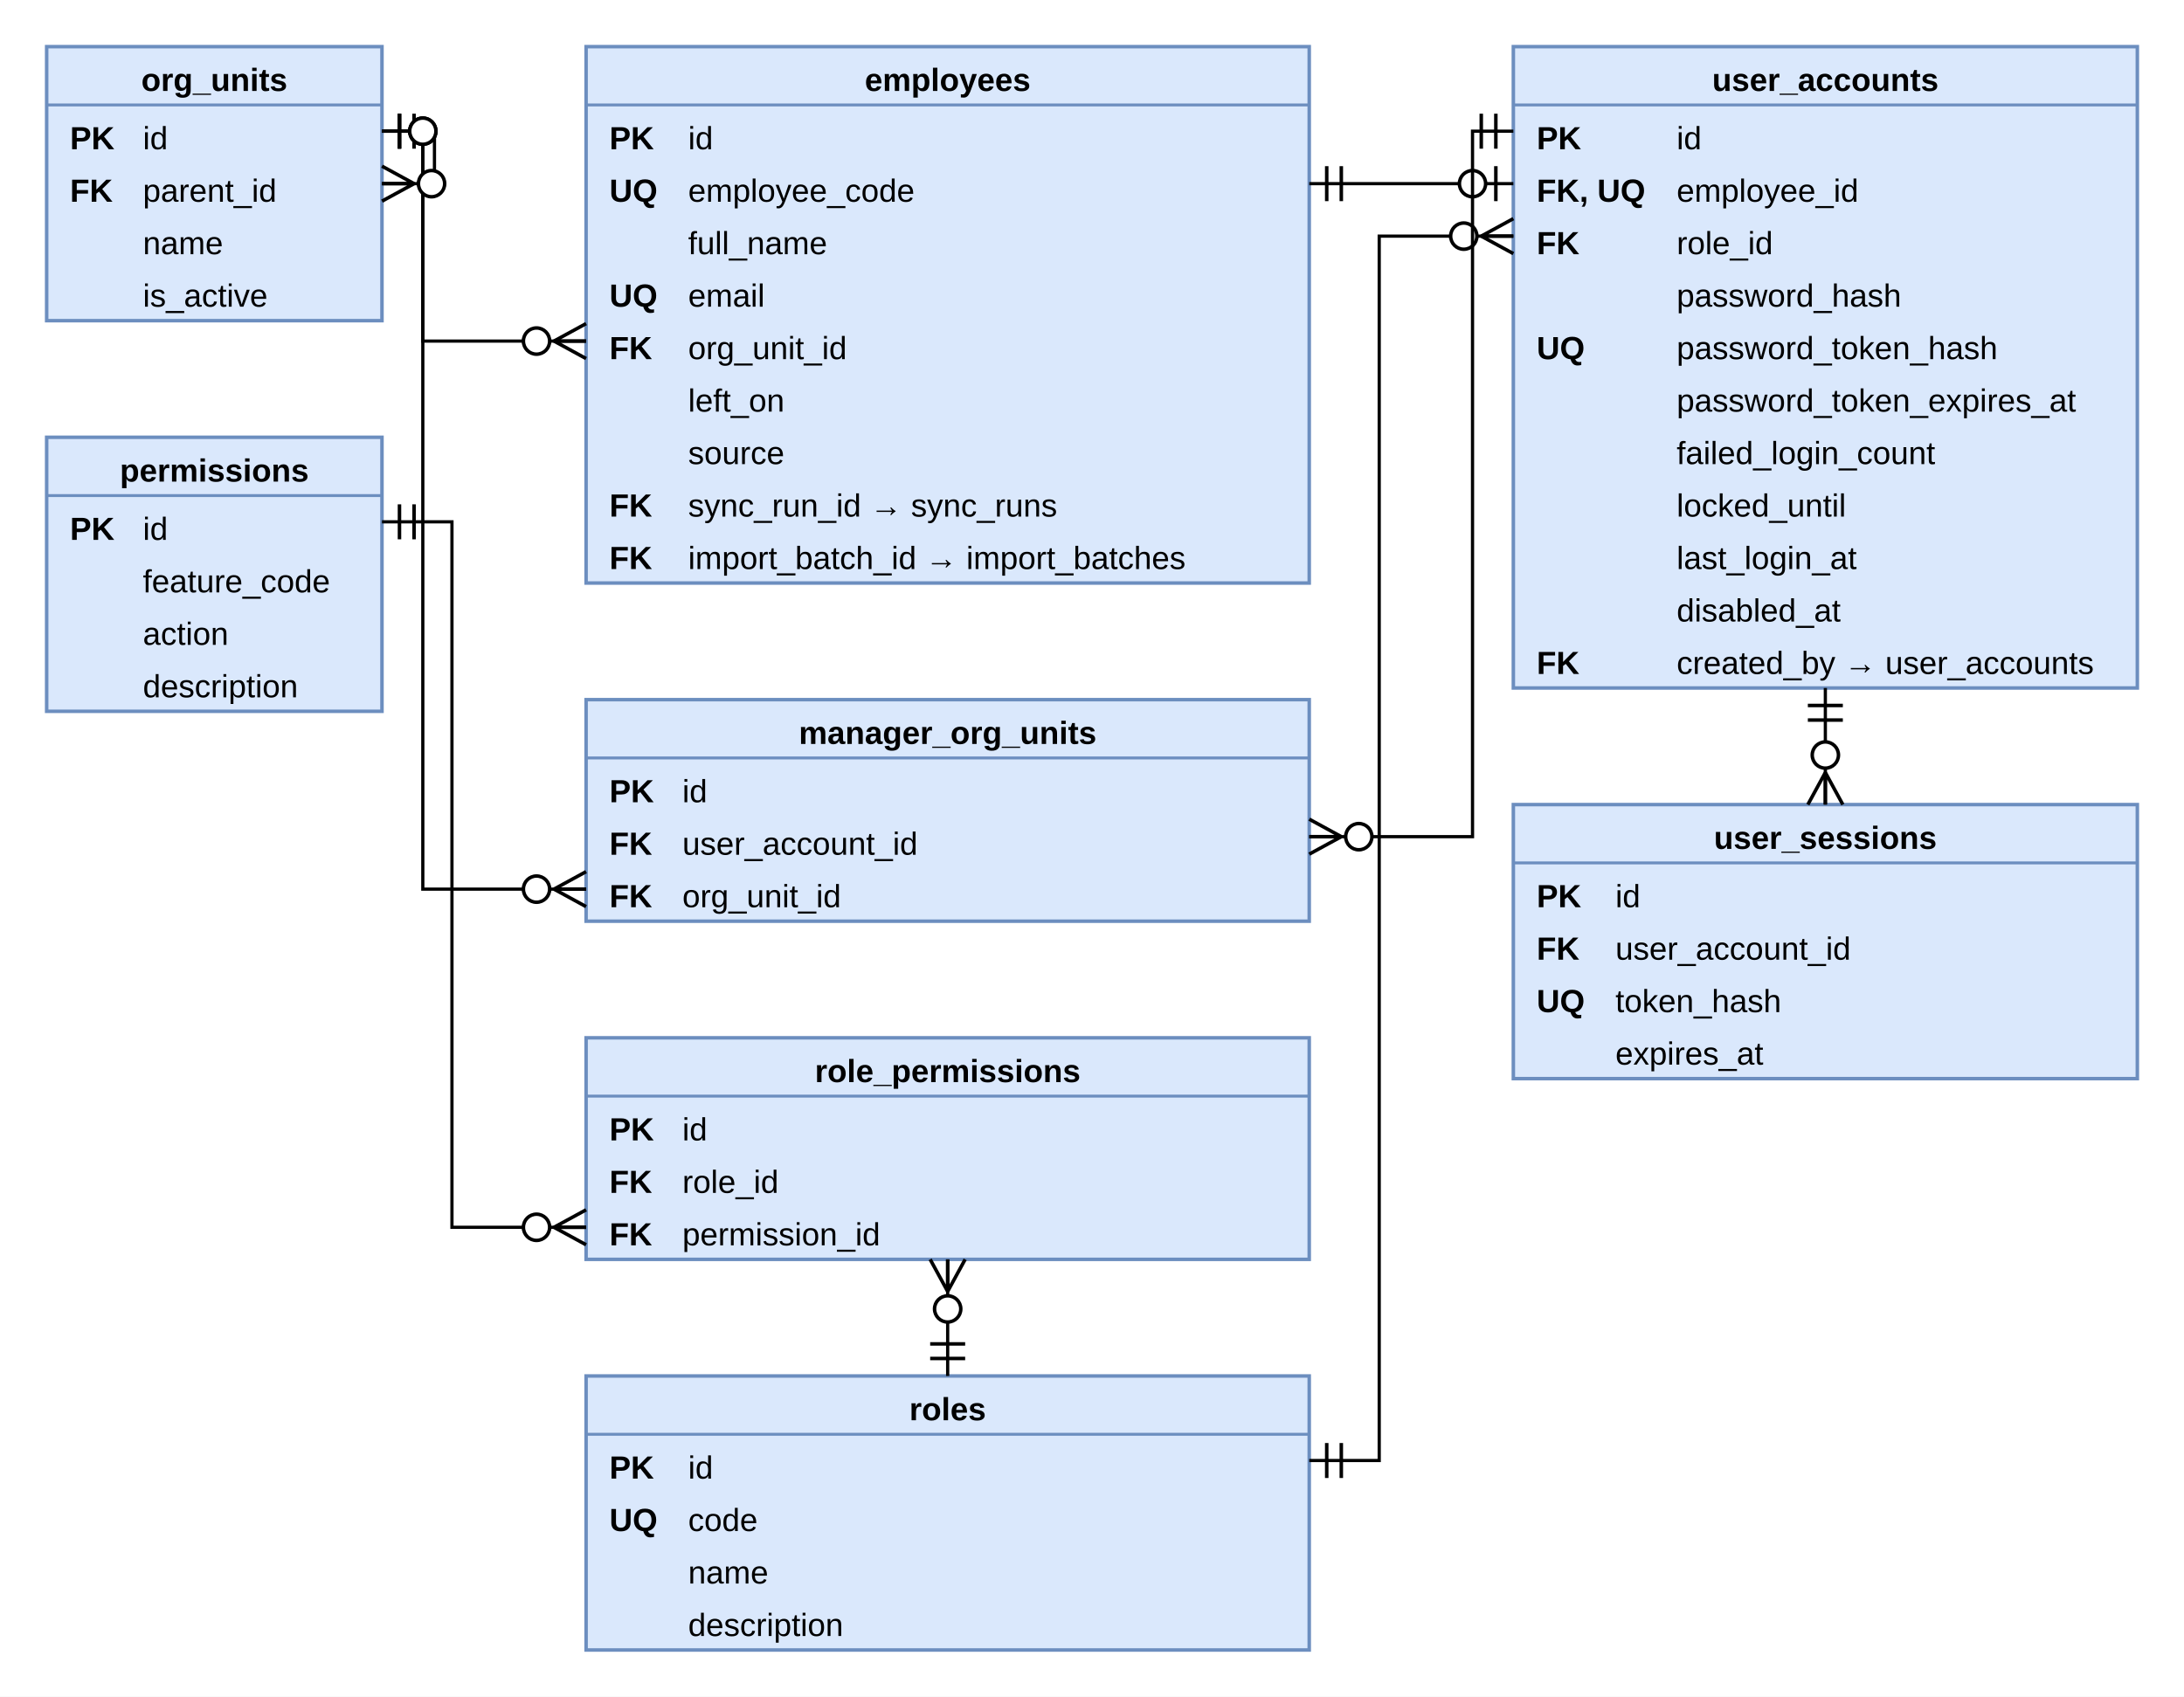
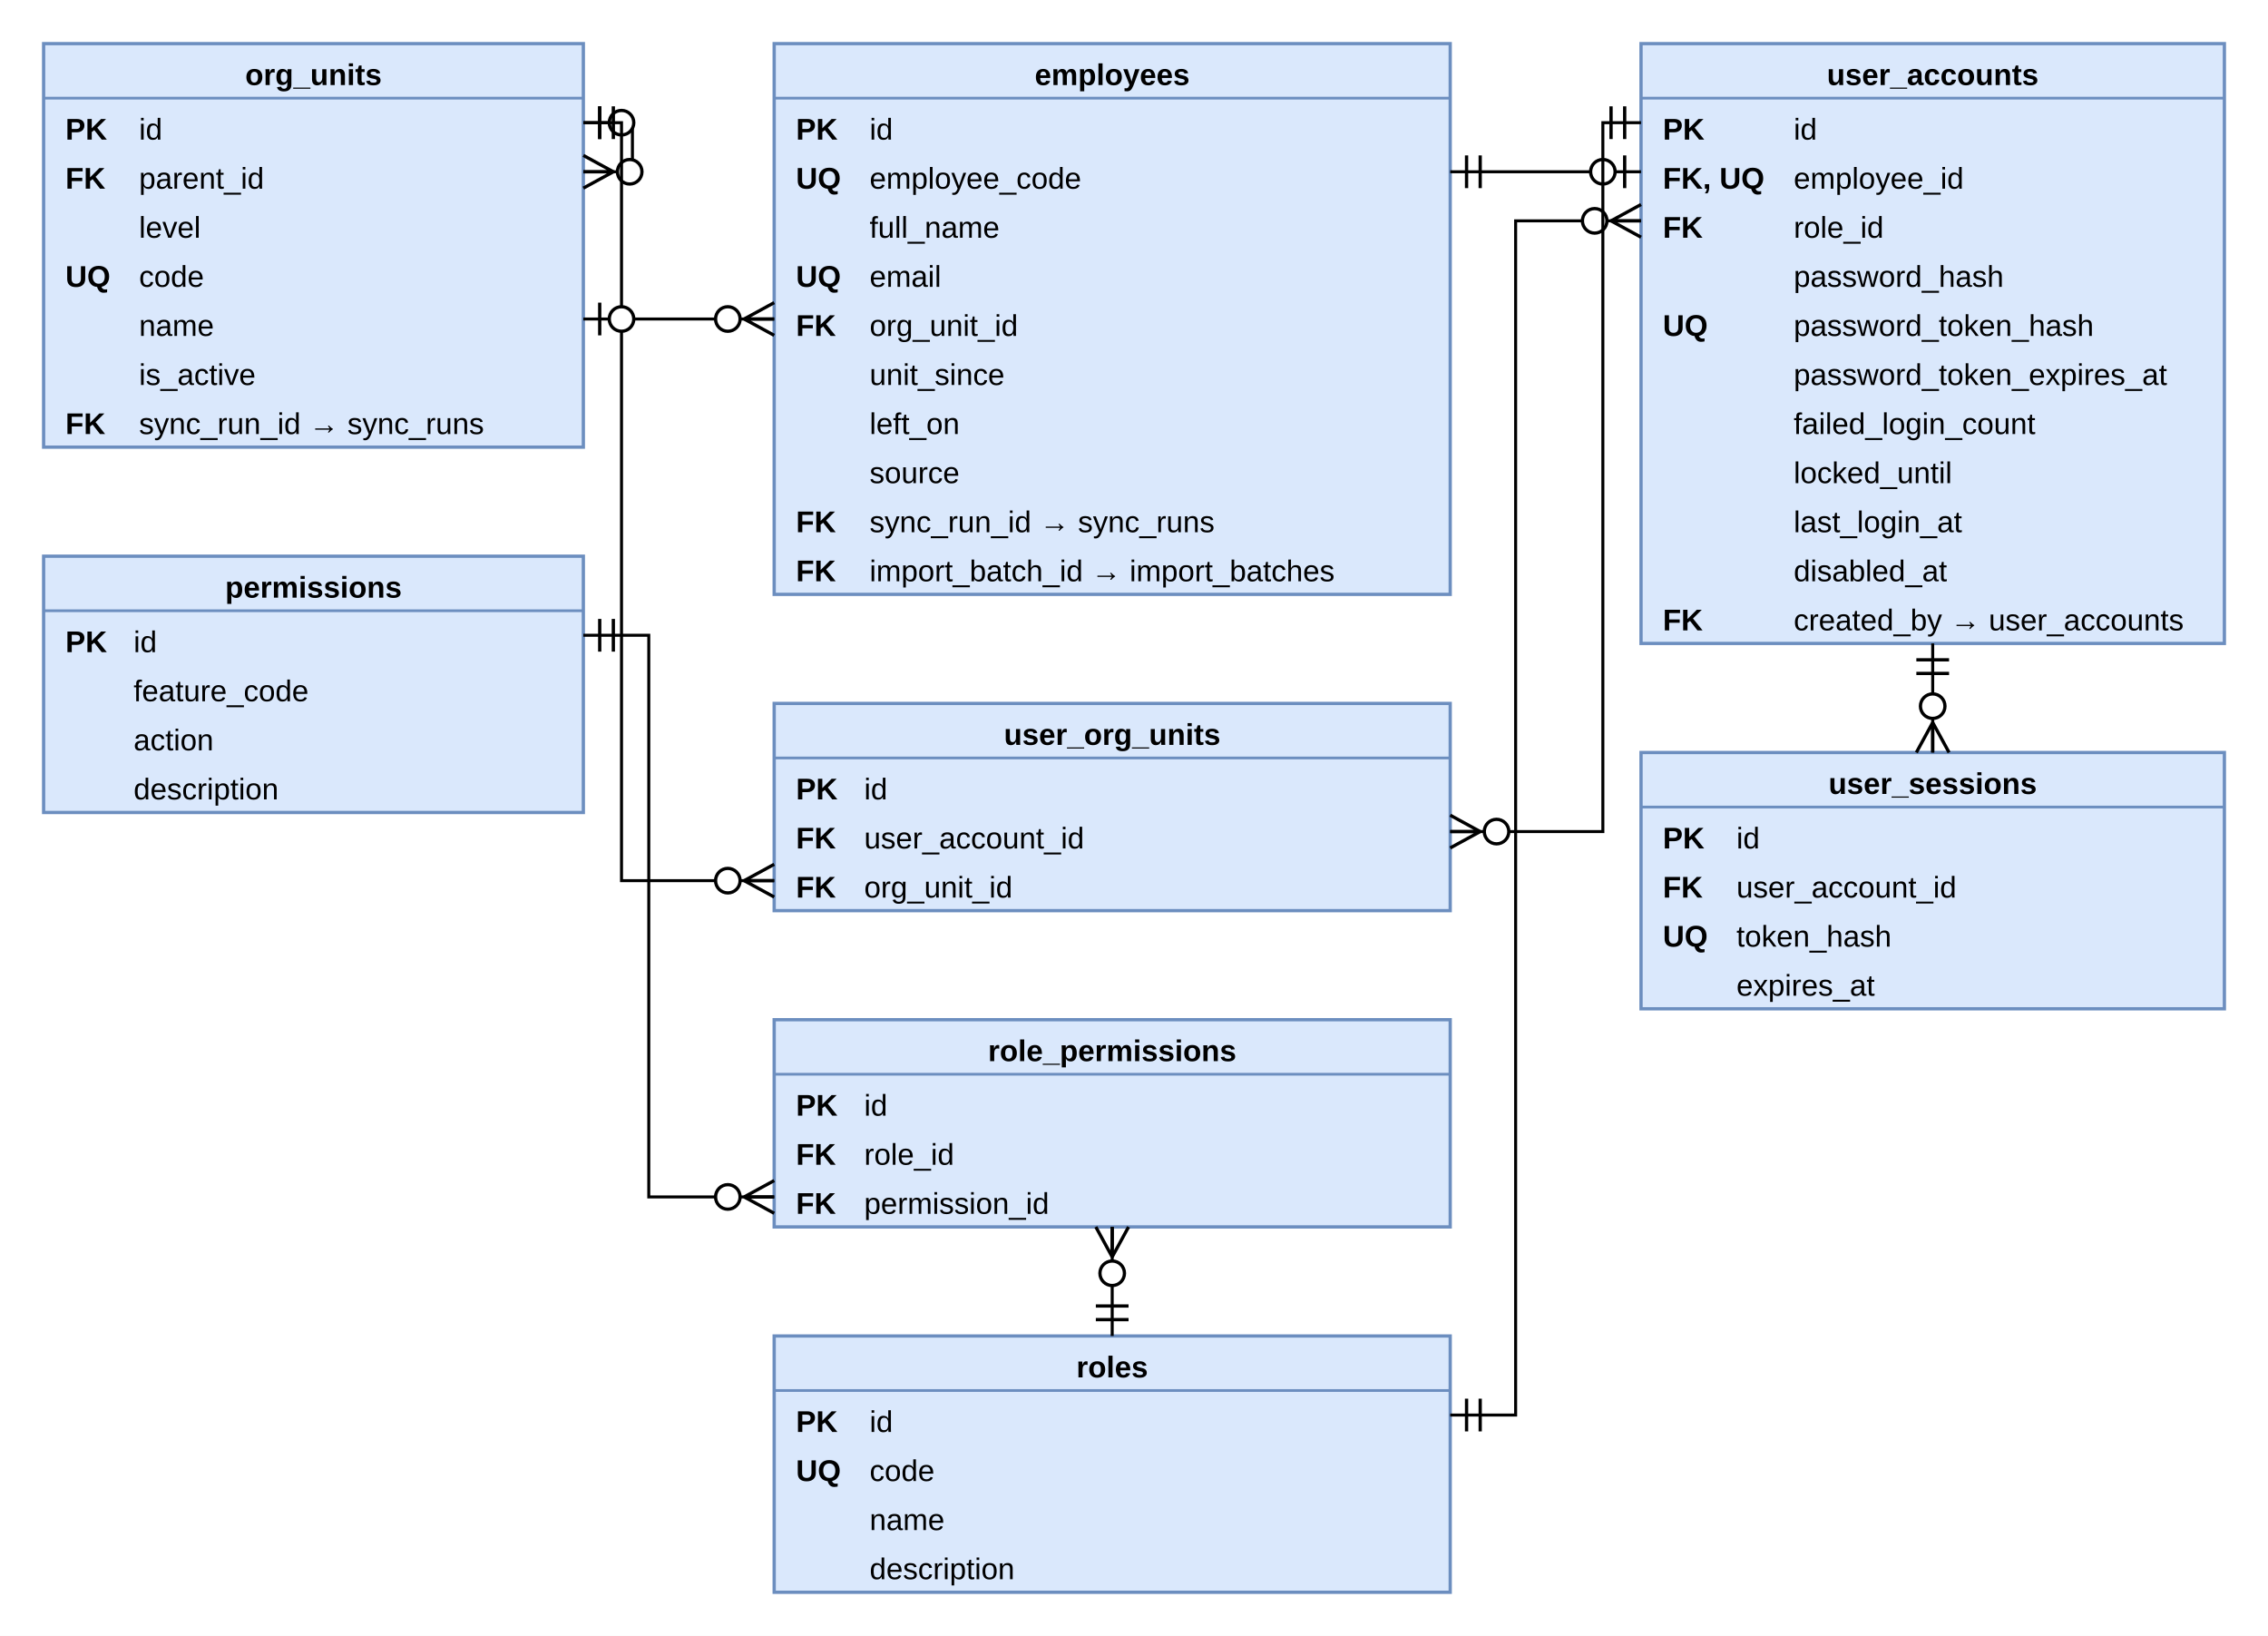
- <svg xmlns="http://www.w3.org/2000/svg" width="749" height="582" viewBox="0 0 749 582" font-family="Liberation Sans, Arial, Helvetica, sans-serif">
+ <svg xmlns="http://www.w3.org/2000/svg" width="832" height="600" viewBox="0 0 832 600" font-family="Liberation Sans, Arial, Helvetica, sans-serif">
  <rect width="100%" height="100%" fill="#ffffff" />
  <g transform="translate(-4.0,-4.0)">
-     <rect x="20" y="20" width="115.0" height="94" fill="#DAE8FC" stroke="#6C8EBF" stroke-width="1.2" />
-     <text x="77.5" y="35.2" font-size="11" fill="#000000" text-anchor="middle" font-weight="bold" xml:space="preserve">org_units</text>
-     <line x1="20" y1="40" x2="135.0" y2="40" stroke="#6C8EBF" stroke-width="1" />
+     <rect x="20" y="20" width="198.0" height="148" fill="#DAE8FC" stroke="#6C8EBF" stroke-width="1.2" />
+     <text x="119.0" y="35.2" font-size="11" fill="#000000" text-anchor="middle" font-weight="bold" xml:space="preserve">org_units</text>
+     <line x1="20" y1="40" x2="218.0" y2="40" stroke="#6C8EBF" stroke-width="1" />
    <text x="28.0" y="55.2" font-size="11" fill="#000000" text-anchor="start" font-weight="bold" xml:space="preserve">PK</text>
-     <text x="53.0" y="55.2" font-size="11" fill="#000000" text-anchor="start" xml:space="preserve">id</text>
+     <text x="55.0" y="55.2" font-size="11" fill="#000000" text-anchor="start" xml:space="preserve">id</text>
    <text x="28.0" y="73.2" font-size="11" fill="#000000" text-anchor="start" font-weight="bold" xml:space="preserve">FK</text>
-     <text x="53.0" y="73.2" font-size="11" fill="#000000" text-anchor="start" xml:space="preserve">parent_id</text>
-     <text x="53.0" y="91.2" font-size="11" fill="#000000" text-anchor="start" xml:space="preserve">name</text>
-     <text x="53.0" y="109.2" font-size="11" fill="#000000" text-anchor="start" xml:space="preserve">is_active</text>
-     <rect x="20" y="154" width="115.0" height="94" fill="#DAE8FC" stroke="#6C8EBF" stroke-width="1.2" />
-     <text x="77.5" y="169.2" font-size="11" fill="#000000" text-anchor="middle" font-weight="bold" xml:space="preserve">permissions</text>
-     <line x1="20" y1="174" x2="135.0" y2="174" stroke="#6C8EBF" stroke-width="1" />
-     <text x="28.0" y="189.2" font-size="11" fill="#000000" text-anchor="start" font-weight="bold" xml:space="preserve">PK</text>
-     <text x="53.0" y="189.2" font-size="11" fill="#000000" text-anchor="start" xml:space="preserve">id</text>
-     <text x="53.0" y="207.2" font-size="11" fill="#000000" text-anchor="start" xml:space="preserve">feature_code</text>
-     <text x="53.0" y="225.2" font-size="11" fill="#000000" text-anchor="start" xml:space="preserve">action</text>
-     <text x="53.0" y="243.2" font-size="11" fill="#000000" text-anchor="start" xml:space="preserve">description</text>
-     <rect x="205.0" y="20" width="248.0" height="184" fill="#DAE8FC" stroke="#6C8EBF" stroke-width="1.2" />
-     <text x="329.0" y="35.2" font-size="11" fill="#000000" text-anchor="middle" font-weight="bold" xml:space="preserve">employees</text>
-     <line x1="205.0" y1="40" x2="453.0" y2="40" stroke="#6C8EBF" stroke-width="1" />
-     <text x="213.0" y="55.2" font-size="11" fill="#000000" text-anchor="start" font-weight="bold" xml:space="preserve">PK</text>
-     <text x="240.0" y="55.2" font-size="11" fill="#000000" text-anchor="start" xml:space="preserve">id</text>
-     <text x="213.0" y="73.2" font-size="11" fill="#000000" text-anchor="start" font-weight="bold" xml:space="preserve">UQ</text>
-     <text x="240.0" y="73.2" font-size="11" fill="#000000" text-anchor="start" xml:space="preserve">employee_code</text>
-     <text x="240.0" y="91.2" font-size="11" fill="#000000" text-anchor="start" xml:space="preserve">full_name</text>
-     <text x="213.0" y="109.2" font-size="11" fill="#000000" text-anchor="start" font-weight="bold" xml:space="preserve">UQ</text>
-     <text x="240.0" y="109.2" font-size="11" fill="#000000" text-anchor="start" xml:space="preserve">email</text>
-     <text x="213.0" y="127.2" font-size="11" fill="#000000" text-anchor="start" font-weight="bold" xml:space="preserve">FK</text>
-     <text x="240.0" y="127.2" font-size="11" fill="#000000" text-anchor="start" xml:space="preserve">org_unit_id</text>
-     <text x="240.0" y="145.2" font-size="11" fill="#000000" text-anchor="start" xml:space="preserve">left_on</text>
-     <text x="240.0" y="163.2" font-size="11" fill="#000000" text-anchor="start" xml:space="preserve">source</text>
-     <text x="213.0" y="181.2" font-size="11" fill="#000000" text-anchor="start" font-weight="bold" xml:space="preserve">FK</text>
-     <text x="240.0" y="181.2" font-size="11" fill="#000000" text-anchor="start" xml:space="preserve">sync_run_id → sync_runs</text>
-     <text x="213.0" y="199.2" font-size="11" fill="#000000" text-anchor="start" font-weight="bold" xml:space="preserve">FK</text>
-     <text x="240.0" y="199.2" font-size="11" fill="#000000" text-anchor="start" xml:space="preserve">import_batch_id → import_batches</text>
-     <rect x="205.0" y="244" width="248.0" height="76" fill="#DAE8FC" stroke="#6C8EBF" stroke-width="1.2" />
-     <text x="329.0" y="259.2" font-size="11" fill="#000000" text-anchor="middle" font-weight="bold" xml:space="preserve">manager_org_units</text>
-     <line x1="205.0" y1="264" x2="453.0" y2="264" stroke="#6C8EBF" stroke-width="1" />
-     <text x="213.0" y="279.2" font-size="11" fill="#000000" text-anchor="start" font-weight="bold" xml:space="preserve">PK</text>
-     <text x="238.0" y="279.2" font-size="11" fill="#000000" text-anchor="start" xml:space="preserve">id</text>
-     <text x="213.0" y="297.2" font-size="11" fill="#000000" text-anchor="start" font-weight="bold" xml:space="preserve">FK</text>
-     <text x="238.0" y="297.2" font-size="11" fill="#000000" text-anchor="start" xml:space="preserve">user_account_id</text>
-     <text x="213.0" y="315.2" font-size="11" fill="#000000" text-anchor="start" font-weight="bold" xml:space="preserve">FK</text>
-     <text x="238.0" y="315.2" font-size="11" fill="#000000" text-anchor="start" xml:space="preserve">org_unit_id</text>
-     <rect x="205.0" y="360" width="248.0" height="76" fill="#DAE8FC" stroke="#6C8EBF" stroke-width="1.2" />
-     <text x="329.0" y="375.2" font-size="11" fill="#000000" text-anchor="middle" font-weight="bold" xml:space="preserve">role_permissions</text>
-     <line x1="205.0" y1="380" x2="453.0" y2="380" stroke="#6C8EBF" stroke-width="1" />
-     <text x="213.0" y="395.2" font-size="11" fill="#000000" text-anchor="start" font-weight="bold" xml:space="preserve">PK</text>
-     <text x="238.0" y="395.2" font-size="11" fill="#000000" text-anchor="start" xml:space="preserve">id</text>
-     <text x="213.0" y="413.2" font-size="11" fill="#000000" text-anchor="start" font-weight="bold" xml:space="preserve">FK</text>
-     <text x="238.0" y="413.2" font-size="11" fill="#000000" text-anchor="start" xml:space="preserve">role_id</text>
-     <text x="213.0" y="431.2" font-size="11" fill="#000000" text-anchor="start" font-weight="bold" xml:space="preserve">FK</text>
-     <text x="238.0" y="431.2" font-size="11" fill="#000000" text-anchor="start" xml:space="preserve">permission_id</text>
-     <rect x="205.0" y="476" width="248.0" height="94" fill="#DAE8FC" stroke="#6C8EBF" stroke-width="1.2" />
-     <text x="329.0" y="491.2" font-size="11" fill="#000000" text-anchor="middle" font-weight="bold" xml:space="preserve">roles</text>
-     <line x1="205.0" y1="496" x2="453.0" y2="496" stroke="#6C8EBF" stroke-width="1" />
-     <text x="213.0" y="511.2" font-size="11" fill="#000000" text-anchor="start" font-weight="bold" xml:space="preserve">PK</text>
-     <text x="240.0" y="511.2" font-size="11" fill="#000000" text-anchor="start" xml:space="preserve">id</text>
-     <text x="213.0" y="529.2" font-size="11" fill="#000000" text-anchor="start" font-weight="bold" xml:space="preserve">UQ</text>
-     <text x="240.0" y="529.2" font-size="11" fill="#000000" text-anchor="start" xml:space="preserve">code</text>
-     <text x="240.0" y="547.2" font-size="11" fill="#000000" text-anchor="start" xml:space="preserve">name</text>
-     <text x="240.0" y="565.2" font-size="11" fill="#000000" text-anchor="start" xml:space="preserve">description</text>
-     <rect x="523.0" y="20" width="214.0" height="220" fill="#DAE8FC" stroke="#6C8EBF" stroke-width="1.2" />
-     <text x="630.0" y="35.2" font-size="11" fill="#000000" text-anchor="middle" font-weight="bold" xml:space="preserve">user_accounts</text>
-     <line x1="523.0" y1="40" x2="737.0" y2="40" stroke="#6C8EBF" stroke-width="1" />
-     <text x="531.0" y="55.2" font-size="11" fill="#000000" text-anchor="start" font-weight="bold" xml:space="preserve">PK</text>
-     <text x="579.0" y="55.2" font-size="11" fill="#000000" text-anchor="start" xml:space="preserve">id</text>
-     <text x="531.0" y="73.2" font-size="11" fill="#000000" text-anchor="start" font-weight="bold" xml:space="preserve">FK, UQ</text>
-     <text x="579.0" y="73.2" font-size="11" fill="#000000" text-anchor="start" xml:space="preserve">employee_id</text>
-     <text x="531.0" y="91.2" font-size="11" fill="#000000" text-anchor="start" font-weight="bold" xml:space="preserve">FK</text>
-     <text x="579.0" y="91.2" font-size="11" fill="#000000" text-anchor="start" xml:space="preserve">role_id</text>
-     <text x="579.0" y="109.2" font-size="11" fill="#000000" text-anchor="start" xml:space="preserve">password_hash</text>
-     <text x="531.0" y="127.2" font-size="11" fill="#000000" text-anchor="start" font-weight="bold" xml:space="preserve">UQ</text>
-     <text x="579.0" y="127.2" font-size="11" fill="#000000" text-anchor="start" xml:space="preserve">password_token_hash</text>
-     <text x="579.0" y="145.2" font-size="11" fill="#000000" text-anchor="start" xml:space="preserve">password_token_expires_at</text>
-     <text x="579.0" y="163.2" font-size="11" fill="#000000" text-anchor="start" xml:space="preserve">failed_login_count</text>
-     <text x="579.0" y="181.2" font-size="11" fill="#000000" text-anchor="start" xml:space="preserve">locked_until</text>
-     <text x="579.0" y="199.2" font-size="11" fill="#000000" text-anchor="start" xml:space="preserve">last_login_at</text>
-     <text x="579.0" y="217.2" font-size="11" fill="#000000" text-anchor="start" xml:space="preserve">disabled_at</text>
-     <text x="531.0" y="235.2" font-size="11" fill="#000000" text-anchor="start" font-weight="bold" xml:space="preserve">FK</text>
-     <text x="579.0" y="235.2" font-size="11" fill="#000000" text-anchor="start" xml:space="preserve">created_by → user_accounts</text>
-     <rect x="523.0" y="280" width="214.0" height="94" fill="#DAE8FC" stroke="#6C8EBF" stroke-width="1.2" />
-     <text x="630.0" y="295.2" font-size="11" fill="#000000" text-anchor="middle" font-weight="bold" xml:space="preserve">user_sessions</text>
-     <line x1="523.0" y1="300" x2="737.0" y2="300" stroke="#6C8EBF" stroke-width="1" />
-     <text x="531.0" y="315.2" font-size="11" fill="#000000" text-anchor="start" font-weight="bold" xml:space="preserve">PK</text>
-     <text x="558.0" y="315.2" font-size="11" fill="#000000" text-anchor="start" xml:space="preserve">id</text>
-     <text x="531.0" y="333.2" font-size="11" fill="#000000" text-anchor="start" font-weight="bold" xml:space="preserve">FK</text>
-     <text x="558.0" y="333.2" font-size="11" fill="#000000" text-anchor="start" xml:space="preserve">user_account_id</text>
-     <text x="531.0" y="351.2" font-size="11" fill="#000000" text-anchor="start" font-weight="bold" xml:space="preserve">UQ</text>
-     <text x="558.0" y="351.2" font-size="11" fill="#000000" text-anchor="start" xml:space="preserve">token_hash</text>
-     <text x="558.0" y="369.2" font-size="11" fill="#000000" text-anchor="start" xml:space="preserve">expires_at</text>
-     <path d="M135.0,49.0 L149.0,49.0 L149.0,309.0 L205.0,309.0" fill="none" stroke="#000000" stroke-width="1.1" />
-     <path d="M194.0,309.0 L205.0,315.0 M194.0,309.0 L205.0,303.0 M194.0,309.0 L205.0,309.0" fill="none" stroke="#000000" stroke-width="1.2" />
-     <circle cx="188.0" cy="309.0" r="4.5" fill="#fff" stroke="#000000" stroke-width="1.2" />
-     <path d="M141.0,43.0 L141.0,55.0" stroke="#000000" stroke-width="1.2" />
-     <path d="M146.0,43.0 L146.0,55.0" stroke="#000000" stroke-width="1.2" />
-     <path d="M135.0,49.0 L149.0,49.0 L149.0,121.0 L205.0,121.0" fill="none" stroke="#000000" stroke-width="1.1" />
-     <path d="M194.0,121.0 L205.0,127.0 M194.0,121.0 L205.0,115.0 M194.0,121.0 L205.0,121.0" fill="none" stroke="#000000" stroke-width="1.2" />
-     <circle cx="188.0" cy="121.0" r="4.5" fill="#fff" stroke="#000000" stroke-width="1.2" />
-     <path d="M141.0,43.0 L141.0,55.0" stroke="#000000" stroke-width="1.2" />
-     <circle cx="149.0" cy="49.0" r="4.5" fill="#fff" stroke="#000000" stroke-width="1.2" />
-     <path d="M135.0,49.0 L153.0,49.0 L153.0,67.0 L135.0,67.0" fill="none" stroke="#000000" stroke-width="1.1" />
-     <path d="M146.0,67.0 L135.0,61.0 M146.0,67.0 L135.0,73.0 M146.0,67.0 L135.0,67.0" fill="none" stroke="#000000" stroke-width="1.2" />
-     <circle cx="152.0" cy="67.0" r="4.5" fill="#fff" stroke="#000000" stroke-width="1.2" />
-     <path d="M141.0,43.0 L141.0,55.0" stroke="#000000" stroke-width="1.2" />
-     <circle cx="149.0" cy="49.0" r="4.5" fill="#fff" stroke="#000000" stroke-width="1.2" />
-     <path d="M135.0,183.0 L159.0,183.0 L159.0,425.0 L205.0,425.0" fill="none" stroke="#000000" stroke-width="1.1" />
-     <path d="M194.0,425.0 L205.0,431.0 M194.0,425.0 L205.0,419.0 M194.0,425.0 L205.0,425.0" fill="none" stroke="#000000" stroke-width="1.2" />
-     <circle cx="188.0" cy="425.0" r="4.5" fill="#fff" stroke="#000000" stroke-width="1.2" />
-     <path d="M141.0,177.0 L141.0,189.0" stroke="#000000" stroke-width="1.2" />
-     <path d="M146.0,177.0 L146.0,189.0" stroke="#000000" stroke-width="1.2" />
-     <path d="M453.0,67.0 L523.0,67.0" fill="none" stroke="#000000" stroke-width="1.1" />
-     <path d="M517.0,73.0 L517.0,61.0" stroke="#000000" stroke-width="1.2" />
-     <circle cx="509.0" cy="67.0" r="4.5" fill="#fff" stroke="#000000" stroke-width="1.2" />
-     <path d="M459.0,61.0 L459.0,73.0" stroke="#000000" stroke-width="1.2" />
-     <path d="M464.0,61.0 L464.0,73.0" stroke="#000000" stroke-width="1.2" />
-     <path d="M329.0,476.0 L329.0,436.0" fill="none" stroke="#000000" stroke-width="1.1" />
-     <path d="M329.0,447.0 L335.0,436.0 M329.0,447.0 L323.0,436.0 M329.0,447.0 L329.0,436.0" fill="none" stroke="#000000" stroke-width="1.2" />
-     <circle cx="329.0" cy="453.0" r="4.5" fill="#fff" stroke="#000000" stroke-width="1.2" />
-     <path d="M323.0,470.0 L335.0,470.0" stroke="#000000" stroke-width="1.2" />
-     <path d="M323.0,465.0 L335.0,465.0" stroke="#000000" stroke-width="1.2" />
-     <path d="M453.0,505.0 L477.0,505.0 L477.0,85.0 L523.0,85.0" fill="none" stroke="#000000" stroke-width="1.1" />
-     <path d="M512.0,85.0 L523.0,91.0 M512.0,85.0 L523.0,79.0 M512.0,85.0 L523.0,85.0" fill="none" stroke="#000000" stroke-width="1.2" />
-     <circle cx="506.0" cy="85.0" r="4.5" fill="#fff" stroke="#000000" stroke-width="1.2" />
-     <path d="M459.0,499.0 L459.0,511.0" stroke="#000000" stroke-width="1.2" />
-     <path d="M464.0,499.0 L464.0,511.0" stroke="#000000" stroke-width="1.2" />
-     <path d="M523.0,49.0 L509.0,49.0 L509.0,291.0 L453.0,291.0" fill="none" stroke="#000000" stroke-width="1.1" />
-     <path d="M464.0,291.0 L453.0,285.0 M464.0,291.0 L453.0,297.0 M464.0,291.0 L453.0,291.0" fill="none" stroke="#000000" stroke-width="1.2" />
-     <circle cx="470.0" cy="291.0" r="4.5" fill="#fff" stroke="#000000" stroke-width="1.2" />
-     <path d="M517.0,55.0 L517.0,43.0" stroke="#000000" stroke-width="1.2" />
-     <path d="M512.0,55.0 L512.0,43.0" stroke="#000000" stroke-width="1.2" />
-     <path d="M630.0,240.0 L630.0,280.0" fill="none" stroke="#000000" stroke-width="1.1" />
-     <path d="M630.0,269.0 L624.0,280.0 M630.0,269.0 L636.0,280.0 M630.0,269.0 L630.0,280.0" fill="none" stroke="#000000" stroke-width="1.2" />
-     <circle cx="630.0" cy="263.0" r="4.5" fill="#fff" stroke="#000000" stroke-width="1.2" />
-     <path d="M636.0,246.0 L624.0,246.0" stroke="#000000" stroke-width="1.2" />
-     <path d="M636.0,251.0 L624.0,251.0" stroke="#000000" stroke-width="1.2" />
+     <text x="55.0" y="73.2" font-size="11" fill="#000000" text-anchor="start" xml:space="preserve">parent_id</text>
+     <text x="55.0" y="91.2" font-size="11" fill="#000000" text-anchor="start" xml:space="preserve">level</text>
+     <text x="28.0" y="109.2" font-size="11" fill="#000000" text-anchor="start" font-weight="bold" xml:space="preserve">UQ</text>
+     <text x="55.0" y="109.2" font-size="11" fill="#000000" text-anchor="start" xml:space="preserve">code</text>
+     <text x="55.0" y="127.2" font-size="11" fill="#000000" text-anchor="start" xml:space="preserve">name</text>
+     <text x="55.0" y="145.2" font-size="11" fill="#000000" text-anchor="start" xml:space="preserve">is_active</text>
+     <text x="28.0" y="163.2" font-size="11" fill="#000000" text-anchor="start" font-weight="bold" xml:space="preserve">FK</text>
+     <text x="55.0" y="163.2" font-size="11" fill="#000000" text-anchor="start" xml:space="preserve">sync_run_id → sync_runs</text>
+     <rect x="20" y="208" width="198.0" height="94" fill="#DAE8FC" stroke="#6C8EBF" stroke-width="1.2" />
+     <text x="119.0" y="223.2" font-size="11" fill="#000000" text-anchor="middle" font-weight="bold" xml:space="preserve">permissions</text>
+     <line x1="20" y1="228" x2="218.0" y2="228" stroke="#6C8EBF" stroke-width="1" />
+     <text x="28.0" y="243.2" font-size="11" fill="#000000" text-anchor="start" font-weight="bold" xml:space="preserve">PK</text>
+     <text x="53.0" y="243.2" font-size="11" fill="#000000" text-anchor="start" xml:space="preserve">id</text>
+     <text x="53.0" y="261.2" font-size="11" fill="#000000" text-anchor="start" xml:space="preserve">feature_code</text>
+     <text x="53.0" y="279.2" font-size="11" fill="#000000" text-anchor="start" xml:space="preserve">action</text>
+     <text x="53.0" y="297.2" font-size="11" fill="#000000" text-anchor="start" xml:space="preserve">description</text>
+     <rect x="288.0" y="20" width="248.0" height="202" fill="#DAE8FC" stroke="#6C8EBF" stroke-width="1.2" />
+     <text x="412.0" y="35.2" font-size="11" fill="#000000" text-anchor="middle" font-weight="bold" xml:space="preserve">employees</text>
+     <line x1="288.0" y1="40" x2="536.0" y2="40" stroke="#6C8EBF" stroke-width="1" />
+     <text x="296.0" y="55.2" font-size="11" fill="#000000" text-anchor="start" font-weight="bold" xml:space="preserve">PK</text>
+     <text x="323.0" y="55.2" font-size="11" fill="#000000" text-anchor="start" xml:space="preserve">id</text>
+     <text x="296.0" y="73.2" font-size="11" fill="#000000" text-anchor="start" font-weight="bold" xml:space="preserve">UQ</text>
+     <text x="323.0" y="73.2" font-size="11" fill="#000000" text-anchor="start" xml:space="preserve">employee_code</text>
+     <text x="323.0" y="91.2" font-size="11" fill="#000000" text-anchor="start" xml:space="preserve">full_name</text>
+     <text x="296.0" y="109.2" font-size="11" fill="#000000" text-anchor="start" font-weight="bold" xml:space="preserve">UQ</text>
+     <text x="323.0" y="109.2" font-size="11" fill="#000000" text-anchor="start" xml:space="preserve">email</text>
+     <text x="296.0" y="127.2" font-size="11" fill="#000000" text-anchor="start" font-weight="bold" xml:space="preserve">FK</text>
+     <text x="323.0" y="127.2" font-size="11" fill="#000000" text-anchor="start" xml:space="preserve">org_unit_id</text>
+     <text x="323.0" y="145.2" font-size="11" fill="#000000" text-anchor="start" xml:space="preserve">unit_since</text>
+     <text x="323.0" y="163.2" font-size="11" fill="#000000" text-anchor="start" xml:space="preserve">left_on</text>
+     <text x="323.0" y="181.2" font-size="11" fill="#000000" text-anchor="start" xml:space="preserve">source</text>
+     <text x="296.0" y="199.2" font-size="11" fill="#000000" text-anchor="start" font-weight="bold" xml:space="preserve">FK</text>
+     <text x="323.0" y="199.2" font-size="11" fill="#000000" text-anchor="start" xml:space="preserve">sync_run_id → sync_runs</text>
+     <text x="296.0" y="217.2" font-size="11" fill="#000000" text-anchor="start" font-weight="bold" xml:space="preserve">FK</text>
+     <text x="323.0" y="217.2" font-size="11" fill="#000000" text-anchor="start" xml:space="preserve">import_batch_id → import_batches</text>
+     <rect x="288.0" y="262" width="248.0" height="76" fill="#DAE8FC" stroke="#6C8EBF" stroke-width="1.2" />
+     <text x="412.0" y="277.2" font-size="11" fill="#000000" text-anchor="middle" font-weight="bold" xml:space="preserve">user_org_units</text>
+     <line x1="288.0" y1="282" x2="536.0" y2="282" stroke="#6C8EBF" stroke-width="1" />
+     <text x="296.0" y="297.2" font-size="11" fill="#000000" text-anchor="start" font-weight="bold" xml:space="preserve">PK</text>
+     <text x="321.0" y="297.2" font-size="11" fill="#000000" text-anchor="start" xml:space="preserve">id</text>
+     <text x="296.0" y="315.2" font-size="11" fill="#000000" text-anchor="start" font-weight="bold" xml:space="preserve">FK</text>
+     <text x="321.0" y="315.2" font-size="11" fill="#000000" text-anchor="start" xml:space="preserve">user_account_id</text>
+     <text x="296.0" y="333.2" font-size="11" fill="#000000" text-anchor="start" font-weight="bold" xml:space="preserve">FK</text>
+     <text x="321.0" y="333.2" font-size="11" fill="#000000" text-anchor="start" xml:space="preserve">org_unit_id</text>
+     <rect x="288.0" y="378" width="248.0" height="76" fill="#DAE8FC" stroke="#6C8EBF" stroke-width="1.2" />
+     <text x="412.0" y="393.2" font-size="11" fill="#000000" text-anchor="middle" font-weight="bold" xml:space="preserve">role_permissions</text>
+     <line x1="288.0" y1="398" x2="536.0" y2="398" stroke="#6C8EBF" stroke-width="1" />
+     <text x="296.0" y="413.2" font-size="11" fill="#000000" text-anchor="start" font-weight="bold" xml:space="preserve">PK</text>
+     <text x="321.0" y="413.2" font-size="11" fill="#000000" text-anchor="start" xml:space="preserve">id</text>
+     <text x="296.0" y="431.2" font-size="11" fill="#000000" text-anchor="start" font-weight="bold" xml:space="preserve">FK</text>
+     <text x="321.0" y="431.2" font-size="11" fill="#000000" text-anchor="start" xml:space="preserve">role_id</text>
+     <text x="296.0" y="449.2" font-size="11" fill="#000000" text-anchor="start" font-weight="bold" xml:space="preserve">FK</text>
+     <text x="321.0" y="449.2" font-size="11" fill="#000000" text-anchor="start" xml:space="preserve">permission_id</text>
+     <rect x="288.0" y="494" width="248.0" height="94" fill="#DAE8FC" stroke="#6C8EBF" stroke-width="1.2" />
+     <text x="412.0" y="509.2" font-size="11" fill="#000000" text-anchor="middle" font-weight="bold" xml:space="preserve">roles</text>
+     <line x1="288.0" y1="514" x2="536.0" y2="514" stroke="#6C8EBF" stroke-width="1" />
+     <text x="296.0" y="529.2" font-size="11" fill="#000000" text-anchor="start" font-weight="bold" xml:space="preserve">PK</text>
+     <text x="323.0" y="529.2" font-size="11" fill="#000000" text-anchor="start" xml:space="preserve">id</text>
+     <text x="296.0" y="547.2" font-size="11" fill="#000000" text-anchor="start" font-weight="bold" xml:space="preserve">UQ</text>
+     <text x="323.0" y="547.2" font-size="11" fill="#000000" text-anchor="start" xml:space="preserve">code</text>
+     <text x="323.0" y="565.2" font-size="11" fill="#000000" text-anchor="start" xml:space="preserve">name</text>
+     <text x="323.0" y="583.2" font-size="11" fill="#000000" text-anchor="start" xml:space="preserve">description</text>
+     <rect x="606.0" y="20" width="214.0" height="220" fill="#DAE8FC" stroke="#6C8EBF" stroke-width="1.2" />
+     <text x="713.0" y="35.2" font-size="11" fill="#000000" text-anchor="middle" font-weight="bold" xml:space="preserve">user_accounts</text>
+     <line x1="606.0" y1="40" x2="820.0" y2="40" stroke="#6C8EBF" stroke-width="1" />
+     <text x="614.0" y="55.2" font-size="11" fill="#000000" text-anchor="start" font-weight="bold" xml:space="preserve">PK</text>
+     <text x="662.0" y="55.2" font-size="11" fill="#000000" text-anchor="start" xml:space="preserve">id</text>
+     <text x="614.0" y="73.2" font-size="11" fill="#000000" text-anchor="start" font-weight="bold" xml:space="preserve">FK, UQ</text>
+     <text x="662.0" y="73.2" font-size="11" fill="#000000" text-anchor="start" xml:space="preserve">employee_id</text>
+     <text x="614.0" y="91.2" font-size="11" fill="#000000" text-anchor="start" font-weight="bold" xml:space="preserve">FK</text>
+     <text x="662.0" y="91.2" font-size="11" fill="#000000" text-anchor="start" xml:space="preserve">role_id</text>
+     <text x="662.0" y="109.2" font-size="11" fill="#000000" text-anchor="start" xml:space="preserve">password_hash</text>
+     <text x="614.0" y="127.2" font-size="11" fill="#000000" text-anchor="start" font-weight="bold" xml:space="preserve">UQ</text>
+     <text x="662.0" y="127.2" font-size="11" fill="#000000" text-anchor="start" xml:space="preserve">password_token_hash</text>
+     <text x="662.0" y="145.2" font-size="11" fill="#000000" text-anchor="start" xml:space="preserve">password_token_expires_at</text>
+     <text x="662.0" y="163.2" font-size="11" fill="#000000" text-anchor="start" xml:space="preserve">failed_login_count</text>
+     <text x="662.0" y="181.2" font-size="11" fill="#000000" text-anchor="start" xml:space="preserve">locked_until</text>
+     <text x="662.0" y="199.2" font-size="11" fill="#000000" text-anchor="start" xml:space="preserve">last_login_at</text>
+     <text x="662.0" y="217.2" font-size="11" fill="#000000" text-anchor="start" xml:space="preserve">disabled_at</text>
+     <text x="614.0" y="235.2" font-size="11" fill="#000000" text-anchor="start" font-weight="bold" xml:space="preserve">FK</text>
+     <text x="662.0" y="235.2" font-size="11" fill="#000000" text-anchor="start" xml:space="preserve">created_by → user_accounts</text>
+     <rect x="606.0" y="280" width="214.0" height="94" fill="#DAE8FC" stroke="#6C8EBF" stroke-width="1.2" />
+     <text x="713.0" y="295.2" font-size="11" fill="#000000" text-anchor="middle" font-weight="bold" xml:space="preserve">user_sessions</text>
+     <line x1="606.0" y1="300" x2="820.0" y2="300" stroke="#6C8EBF" stroke-width="1" />
+     <text x="614.0" y="315.2" font-size="11" fill="#000000" text-anchor="start" font-weight="bold" xml:space="preserve">PK</text>
+     <text x="641.0" y="315.2" font-size="11" fill="#000000" text-anchor="start" xml:space="preserve">id</text>
+     <text x="614.0" y="333.2" font-size="11" fill="#000000" text-anchor="start" font-weight="bold" xml:space="preserve">FK</text>
+     <text x="641.0" y="333.2" font-size="11" fill="#000000" text-anchor="start" xml:space="preserve">user_account_id</text>
+     <text x="614.0" y="351.2" font-size="11" fill="#000000" text-anchor="start" font-weight="bold" xml:space="preserve">UQ</text>
+     <text x="641.0" y="351.2" font-size="11" fill="#000000" text-anchor="start" xml:space="preserve">token_hash</text>
+     <text x="641.0" y="369.2" font-size="11" fill="#000000" text-anchor="start" xml:space="preserve">expires_at</text>
+     <path d="M218.0,49.0 L236.0,49.0 L236.0,67.0 L218.0,67.0" fill="none" stroke="#000000" stroke-width="1.1" />
+     <path d="M229.0,67.0 L218.0,61.0 M229.0,67.0 L218.0,73.0 M229.0,67.0 L218.0,67.0" fill="none" stroke="#000000" stroke-width="1.2" />
+     <circle cx="235.0" cy="67.0" r="4.5" fill="#fff" stroke="#000000" stroke-width="1.2" />
+     <path d="M224.0,43.0 L224.0,55.0" stroke="#000000" stroke-width="1.2" />
+     <circle cx="232.0" cy="49.0" r="4.5" fill="#fff" stroke="#000000" stroke-width="1.2" />
+     <path d="M218.0,49.0 L232.0,49.0 L232.0,327.0 L288.0,327.0" fill="none" stroke="#000000" stroke-width="1.1" />
+     <path d="M277.0,327.0 L288.0,333.0 M277.0,327.0 L288.0,321.0 M277.0,327.0 L288.0,327.0" fill="none" stroke="#000000" stroke-width="1.2" />
+     <circle cx="271.0" cy="327.0" r="4.5" fill="#fff" stroke="#000000" stroke-width="1.2" />
+     <path d="M224.0,43.0 L224.0,55.0" stroke="#000000" stroke-width="1.2" />
+     <path d="M229.0,43.0 L229.0,55.0" stroke="#000000" stroke-width="1.2" />
+     <path d="M218.0,121.0 L288.0,121.0" fill="none" stroke="#000000" stroke-width="1.1" />
+     <path d="M277.0,121.0 L288.0,127.0 M277.0,121.0 L288.0,115.0 M277.0,121.0 L288.0,121.0" fill="none" stroke="#000000" stroke-width="1.2" />
+     <circle cx="271.0" cy="121.0" r="4.5" fill="#fff" stroke="#000000" stroke-width="1.2" />
+     <path d="M224.0,115.0 L224.0,127.0" stroke="#000000" stroke-width="1.2" />
+     <circle cx="232.0" cy="121.0" r="4.5" fill="#fff" stroke="#000000" stroke-width="1.2" />
+     <path d="M218.0,237.0 L242.0,237.0 L242.0,443.0 L288.0,443.0" fill="none" stroke="#000000" stroke-width="1.1" />
+     <path d="M277.0,443.0 L288.0,449.0 M277.0,443.0 L288.0,437.0 M277.0,443.0 L288.0,443.0" fill="none" stroke="#000000" stroke-width="1.2" />
+     <circle cx="271.0" cy="443.0" r="4.5" fill="#fff" stroke="#000000" stroke-width="1.2" />
+     <path d="M224.0,231.0 L224.0,243.0" stroke="#000000" stroke-width="1.2" />
+     <path d="M229.0,231.0 L229.0,243.0" stroke="#000000" stroke-width="1.2" />
+     <path d="M536.0,67.0 L606.0,67.0" fill="none" stroke="#000000" stroke-width="1.1" />
+     <path d="M600.0,73.0 L600.0,61.0" stroke="#000000" stroke-width="1.2" />
+     <circle cx="592.0" cy="67.0" r="4.5" fill="#fff" stroke="#000000" stroke-width="1.2" />
+     <path d="M542.0,61.0 L542.0,73.0" stroke="#000000" stroke-width="1.2" />
+     <path d="M547.0,61.0 L547.0,73.0" stroke="#000000" stroke-width="1.2" />
+     <path d="M412.0,494.0 L412.0,454.0" fill="none" stroke="#000000" stroke-width="1.1" />
+     <path d="M412.0,465.0 L418.0,454.0 M412.0,465.0 L406.0,454.0 M412.0,465.0 L412.0,454.0" fill="none" stroke="#000000" stroke-width="1.2" />
+     <circle cx="412.0" cy="471.0" r="4.5" fill="#fff" stroke="#000000" stroke-width="1.2" />
+     <path d="M406.0,488.0 L418.0,488.0" stroke="#000000" stroke-width="1.2" />
+     <path d="M406.0,483.0 L418.0,483.0" stroke="#000000" stroke-width="1.2" />
+     <path d="M536.0,523.0 L560.0,523.0 L560.0,85.0 L606.0,85.0" fill="none" stroke="#000000" stroke-width="1.1" />
+     <path d="M595.0,85.0 L606.0,91.0 M595.0,85.0 L606.0,79.0 M595.0,85.0 L606.0,85.0" fill="none" stroke="#000000" stroke-width="1.2" />
+     <circle cx="589.0" cy="85.0" r="4.5" fill="#fff" stroke="#000000" stroke-width="1.2" />
+     <path d="M542.0,517.0 L542.0,529.0" stroke="#000000" stroke-width="1.2" />
+     <path d="M547.0,517.0 L547.0,529.0" stroke="#000000" stroke-width="1.2" />
+     <path d="M606.0,49.0 L592.0,49.0 L592.0,309.0 L536.0,309.0" fill="none" stroke="#000000" stroke-width="1.1" />
+     <path d="M547.0,309.0 L536.0,303.0 M547.0,309.0 L536.0,315.0 M547.0,309.0 L536.0,309.0" fill="none" stroke="#000000" stroke-width="1.2" />
+     <circle cx="553.0" cy="309.0" r="4.5" fill="#fff" stroke="#000000" stroke-width="1.2" />
+     <path d="M600.0,55.0 L600.0,43.0" stroke="#000000" stroke-width="1.2" />
+     <path d="M595.0,55.0 L595.0,43.0" stroke="#000000" stroke-width="1.2" />
+     <path d="M713.0,240.0 L713.0,280.0" fill="none" stroke="#000000" stroke-width="1.1" />
+     <path d="M713.0,269.0 L707.0,280.0 M713.0,269.0 L719.0,280.0 M713.0,269.0 L713.0,280.0" fill="none" stroke="#000000" stroke-width="1.2" />
+     <circle cx="713.0" cy="263.0" r="4.5" fill="#fff" stroke="#000000" stroke-width="1.2" />
+     <path d="M719.0,246.0 L707.0,246.0" stroke="#000000" stroke-width="1.2" />
+     <path d="M719.0,251.0 L707.0,251.0" stroke="#000000" stroke-width="1.2" />
  </g>
</svg>
